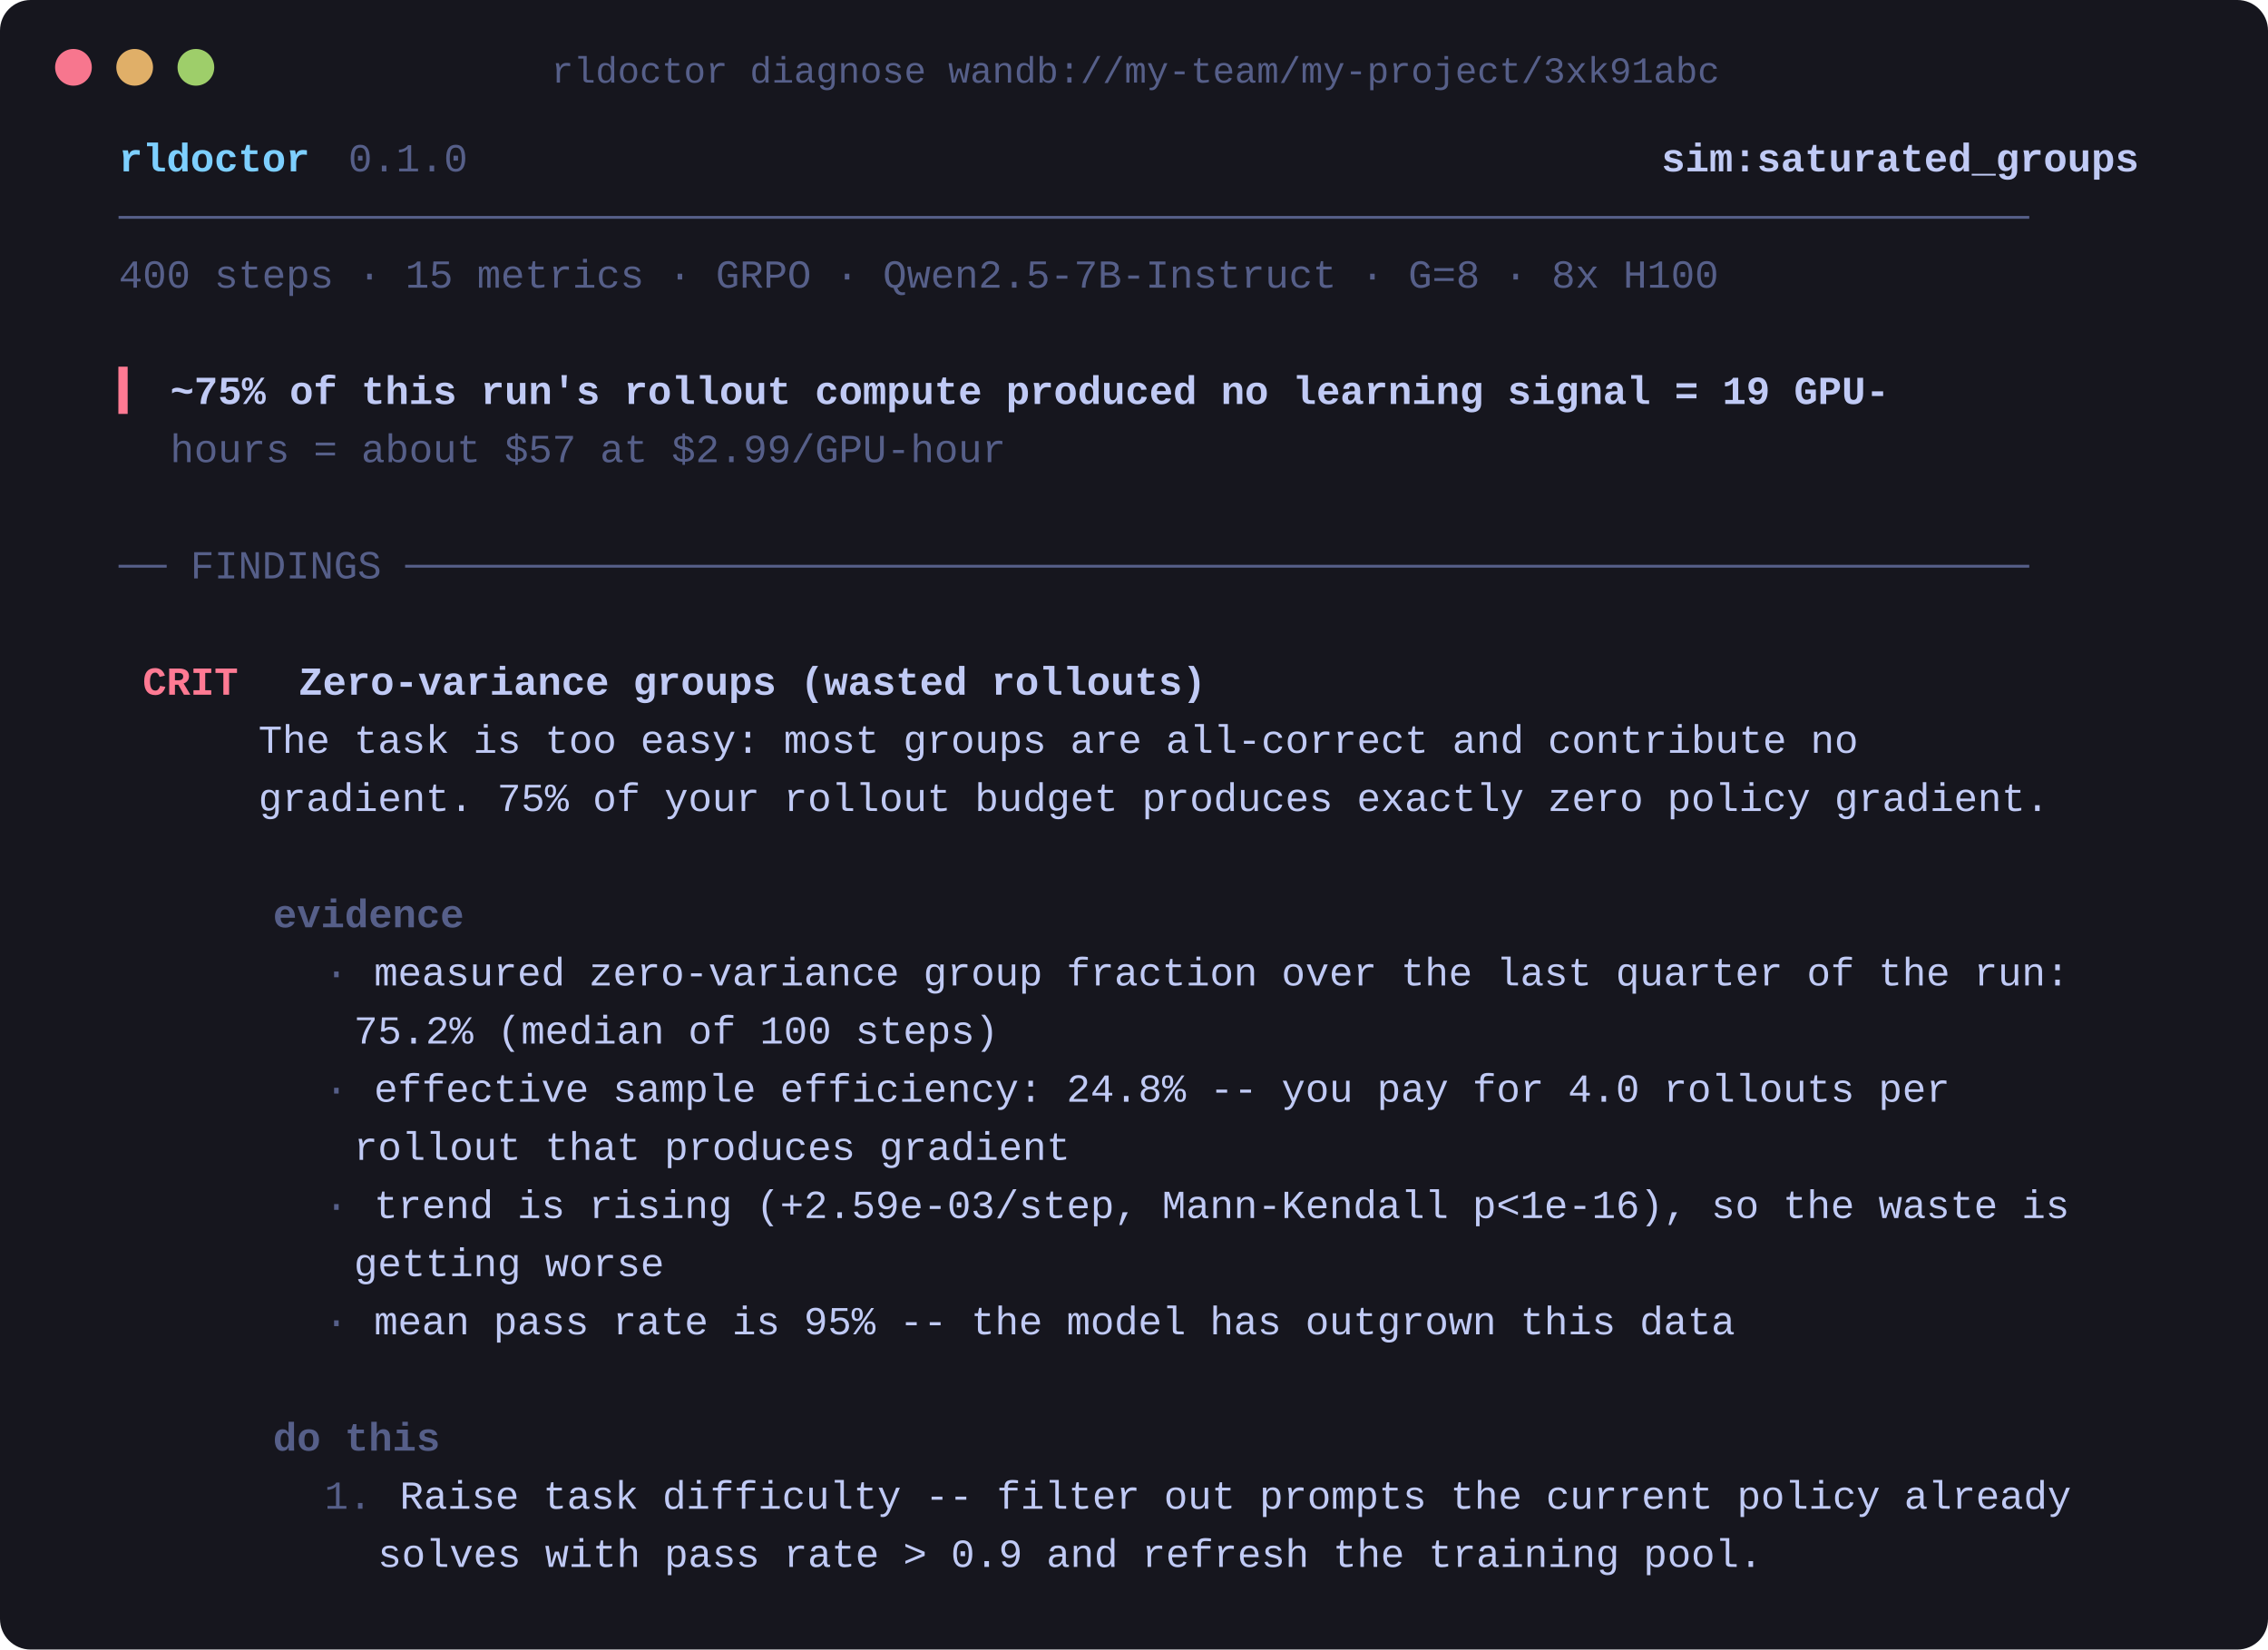
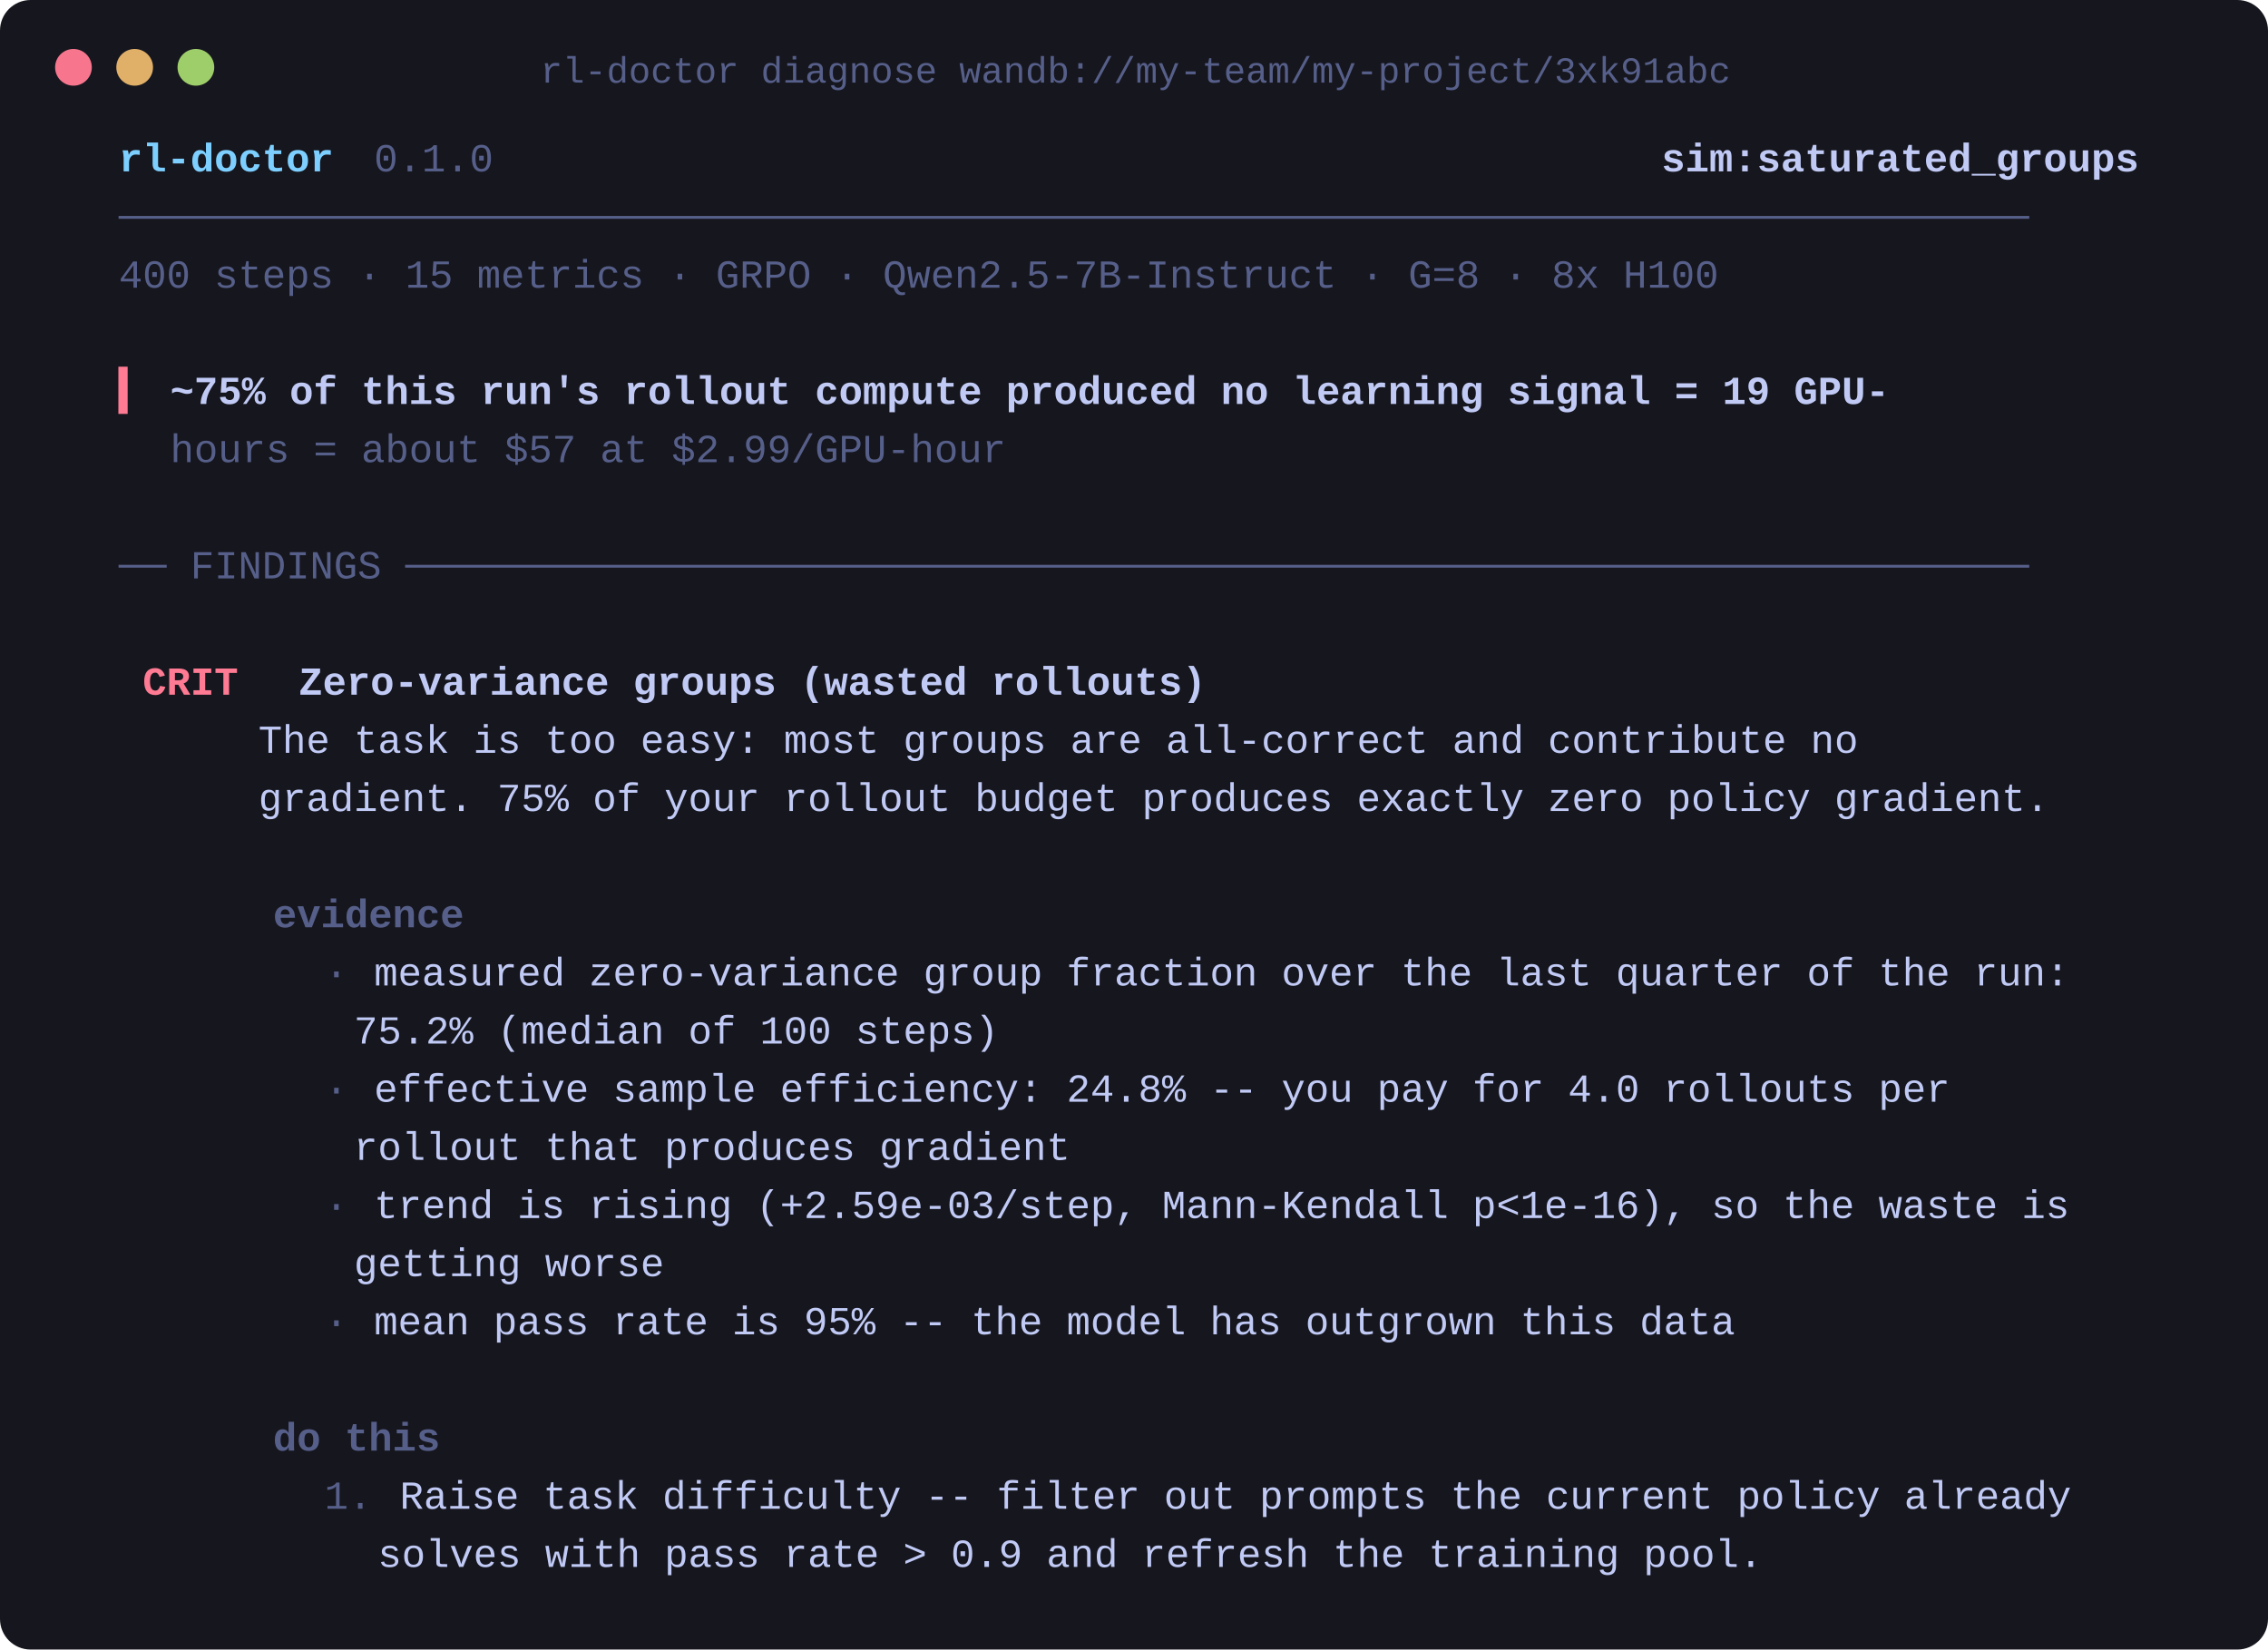
<svg xmlns="http://www.w3.org/2000/svg" width="741" height="539" viewBox="0 0 741 539" font-family="ui-monospace,SFMono-Regular,Menlo,Consolas,&quot;Liberation Mono&quot;,monospace" font-size="13">
  <rect width="741" height="539" rx="10" fill="#16161e" />
  <circle cx="24" cy="22" r="6" fill="#f7768e" />
  <circle cx="44" cy="22" r="6" fill="#e0af68" />
  <circle cx="64" cy="22" r="6" fill="#9ece6a" />
-   <text x="371" y="27" fill="#565f89" font-size="12" text-anchor="middle">rldoctor diagnose wandb://my-team/my-project/3xk91abc</text>
-   <text x="38.8" y="56.0" fill="#7dcfff" font-weight="600" textLength="67.2" lengthAdjust="spacingAndGlyphs" xml:space="preserve">rldoctor</text>
-   <text x="106.0" y="56.0" fill="#565f89" textLength="50.4" lengthAdjust="spacingAndGlyphs" xml:space="preserve"> 0.1.0</text>
+   <text x="371" y="27" fill="#565f89" font-size="12" text-anchor="middle">rl-doctor diagnose wandb://my-team/my-project/3xk91abc</text>
+   <text x="38.8" y="56.0" fill="#7dcfff" font-weight="600" textLength="75.6" lengthAdjust="spacingAndGlyphs" xml:space="preserve">rl-doctor</text>
+   <text x="114.4" y="56.0" fill="#565f89" textLength="50.4" lengthAdjust="spacingAndGlyphs" xml:space="preserve"> 0.1.0</text>
  <text x="542.8" y="56.0" fill="#c0caf5" font-weight="600" textLength="168.0" lengthAdjust="spacingAndGlyphs" xml:space="preserve">sim:saturated_groups</text>
  <text x="38.8" y="75.0" fill="#565f89" textLength="672.0" lengthAdjust="spacingAndGlyphs" xml:space="preserve">────────────────────────────────────────────────────────────────────────────────</text>
  <text x="38.8" y="94.0" fill="#565f89" textLength="562.8" lengthAdjust="spacingAndGlyphs" xml:space="preserve">400 steps · 15 metrics · GRPO · Qwen2.5-7B-Instruct · G=8 · 8x H100</text>
  <text x="38.8" y="132.0" fill="#ff7a93" textLength="16.8" lengthAdjust="spacingAndGlyphs" xml:space="preserve">▍ </text>
  <text x="55.6" y="132.0" fill="#c0caf5" font-weight="600" textLength="604.8" lengthAdjust="spacingAndGlyphs" xml:space="preserve">~75% of this run's rollout compute produced no learning signal = 19 GPU-</text>
  <text x="55.6" y="151.0" fill="#565f89" textLength="294.0" lengthAdjust="spacingAndGlyphs" xml:space="preserve">hours = about $57 at $2.99/GPU-hour</text>
  <text x="38.8" y="189.0" fill="#565f89" textLength="672.0" lengthAdjust="spacingAndGlyphs" xml:space="preserve">── FINDINGS ────────────────────────────────────────────────────────────────────</text>
  <text x="38.8" y="227.0" fill="#ff7a93" font-weight="600" textLength="50.4" lengthAdjust="spacingAndGlyphs" xml:space="preserve"> CRIT </text>
  <text x="97.6" y="227.0" fill="#c0caf5" font-weight="600" textLength="319.2" lengthAdjust="spacingAndGlyphs" xml:space="preserve">Zero-variance groups (wasted rollouts)</text>
  <text x="22.0" y="246.0" fill="#c0caf5" textLength="630.0" lengthAdjust="spacingAndGlyphs" xml:space="preserve">        The task is too easy: most groups are all-correct and contribute no</text>
  <text x="22.0" y="265.0" fill="#c0caf5" textLength="697.2" lengthAdjust="spacingAndGlyphs" xml:space="preserve">        gradient. 75% of your rollout budget produces exactly zero policy gradient.</text>
  <text x="89.2" y="303.0" fill="#565f89" font-weight="600" textLength="67.2" lengthAdjust="spacingAndGlyphs" xml:space="preserve">evidence</text>
  <text x="106.0" y="322.0" fill="#565f89" textLength="8.4" lengthAdjust="spacingAndGlyphs" xml:space="preserve">·</text>
  <text x="114.4" y="322.0" fill="#c0caf5" textLength="604.8" lengthAdjust="spacingAndGlyphs" xml:space="preserve"> measured zero-variance group fraction over the last quarter of the run:</text>
  <text x="22.0" y="341.0" fill="#c0caf5" textLength="327.6" lengthAdjust="spacingAndGlyphs" xml:space="preserve">            75.2% (median of 100 steps)</text>
  <text x="106.0" y="360.0" fill="#565f89" textLength="8.4" lengthAdjust="spacingAndGlyphs" xml:space="preserve">·</text>
  <text x="114.4" y="360.0" fill="#c0caf5" textLength="562.8" lengthAdjust="spacingAndGlyphs" xml:space="preserve"> effective sample efficiency: 24.8% -- you pay for 4.0 rollouts per</text>
  <text x="22.0" y="379.0" fill="#c0caf5" textLength="352.8" lengthAdjust="spacingAndGlyphs" xml:space="preserve">            rollout that produces gradient</text>
  <text x="106.0" y="398.0" fill="#565f89" textLength="8.4" lengthAdjust="spacingAndGlyphs" xml:space="preserve">·</text>
  <text x="114.4" y="398.0" fill="#c0caf5" textLength="604.8" lengthAdjust="spacingAndGlyphs" xml:space="preserve"> trend is rising (+2.59e-03/step, Mann-Kendall p&lt;1e-16), so the waste is</text>
  <text x="22.0" y="417.0" fill="#c0caf5" textLength="210.0" lengthAdjust="spacingAndGlyphs" xml:space="preserve">            getting worse</text>
  <text x="106.0" y="436.0" fill="#565f89" textLength="8.4" lengthAdjust="spacingAndGlyphs" xml:space="preserve">·</text>
  <text x="114.4" y="436.0" fill="#c0caf5" textLength="487.2" lengthAdjust="spacingAndGlyphs" xml:space="preserve"> mean pass rate is 95% -- the model has outgrown this data</text>
  <text x="89.2" y="474.0" fill="#565f89" font-weight="600" textLength="58.8" lengthAdjust="spacingAndGlyphs" xml:space="preserve">do this</text>
  <text x="106.0" y="493.0" fill="#565f89" textLength="16.8" lengthAdjust="spacingAndGlyphs" xml:space="preserve">1.</text>
  <text x="122.8" y="493.0" fill="#c0caf5" textLength="596.4" lengthAdjust="spacingAndGlyphs" xml:space="preserve"> Raise task difficulty -- filter out prompts the current policy already</text>
  <text x="22.0" y="512.0" fill="#c0caf5" textLength="596.4" lengthAdjust="spacingAndGlyphs" xml:space="preserve">             solves with pass rate &gt; 0.9 and refresh the training pool.</text>
</svg>
